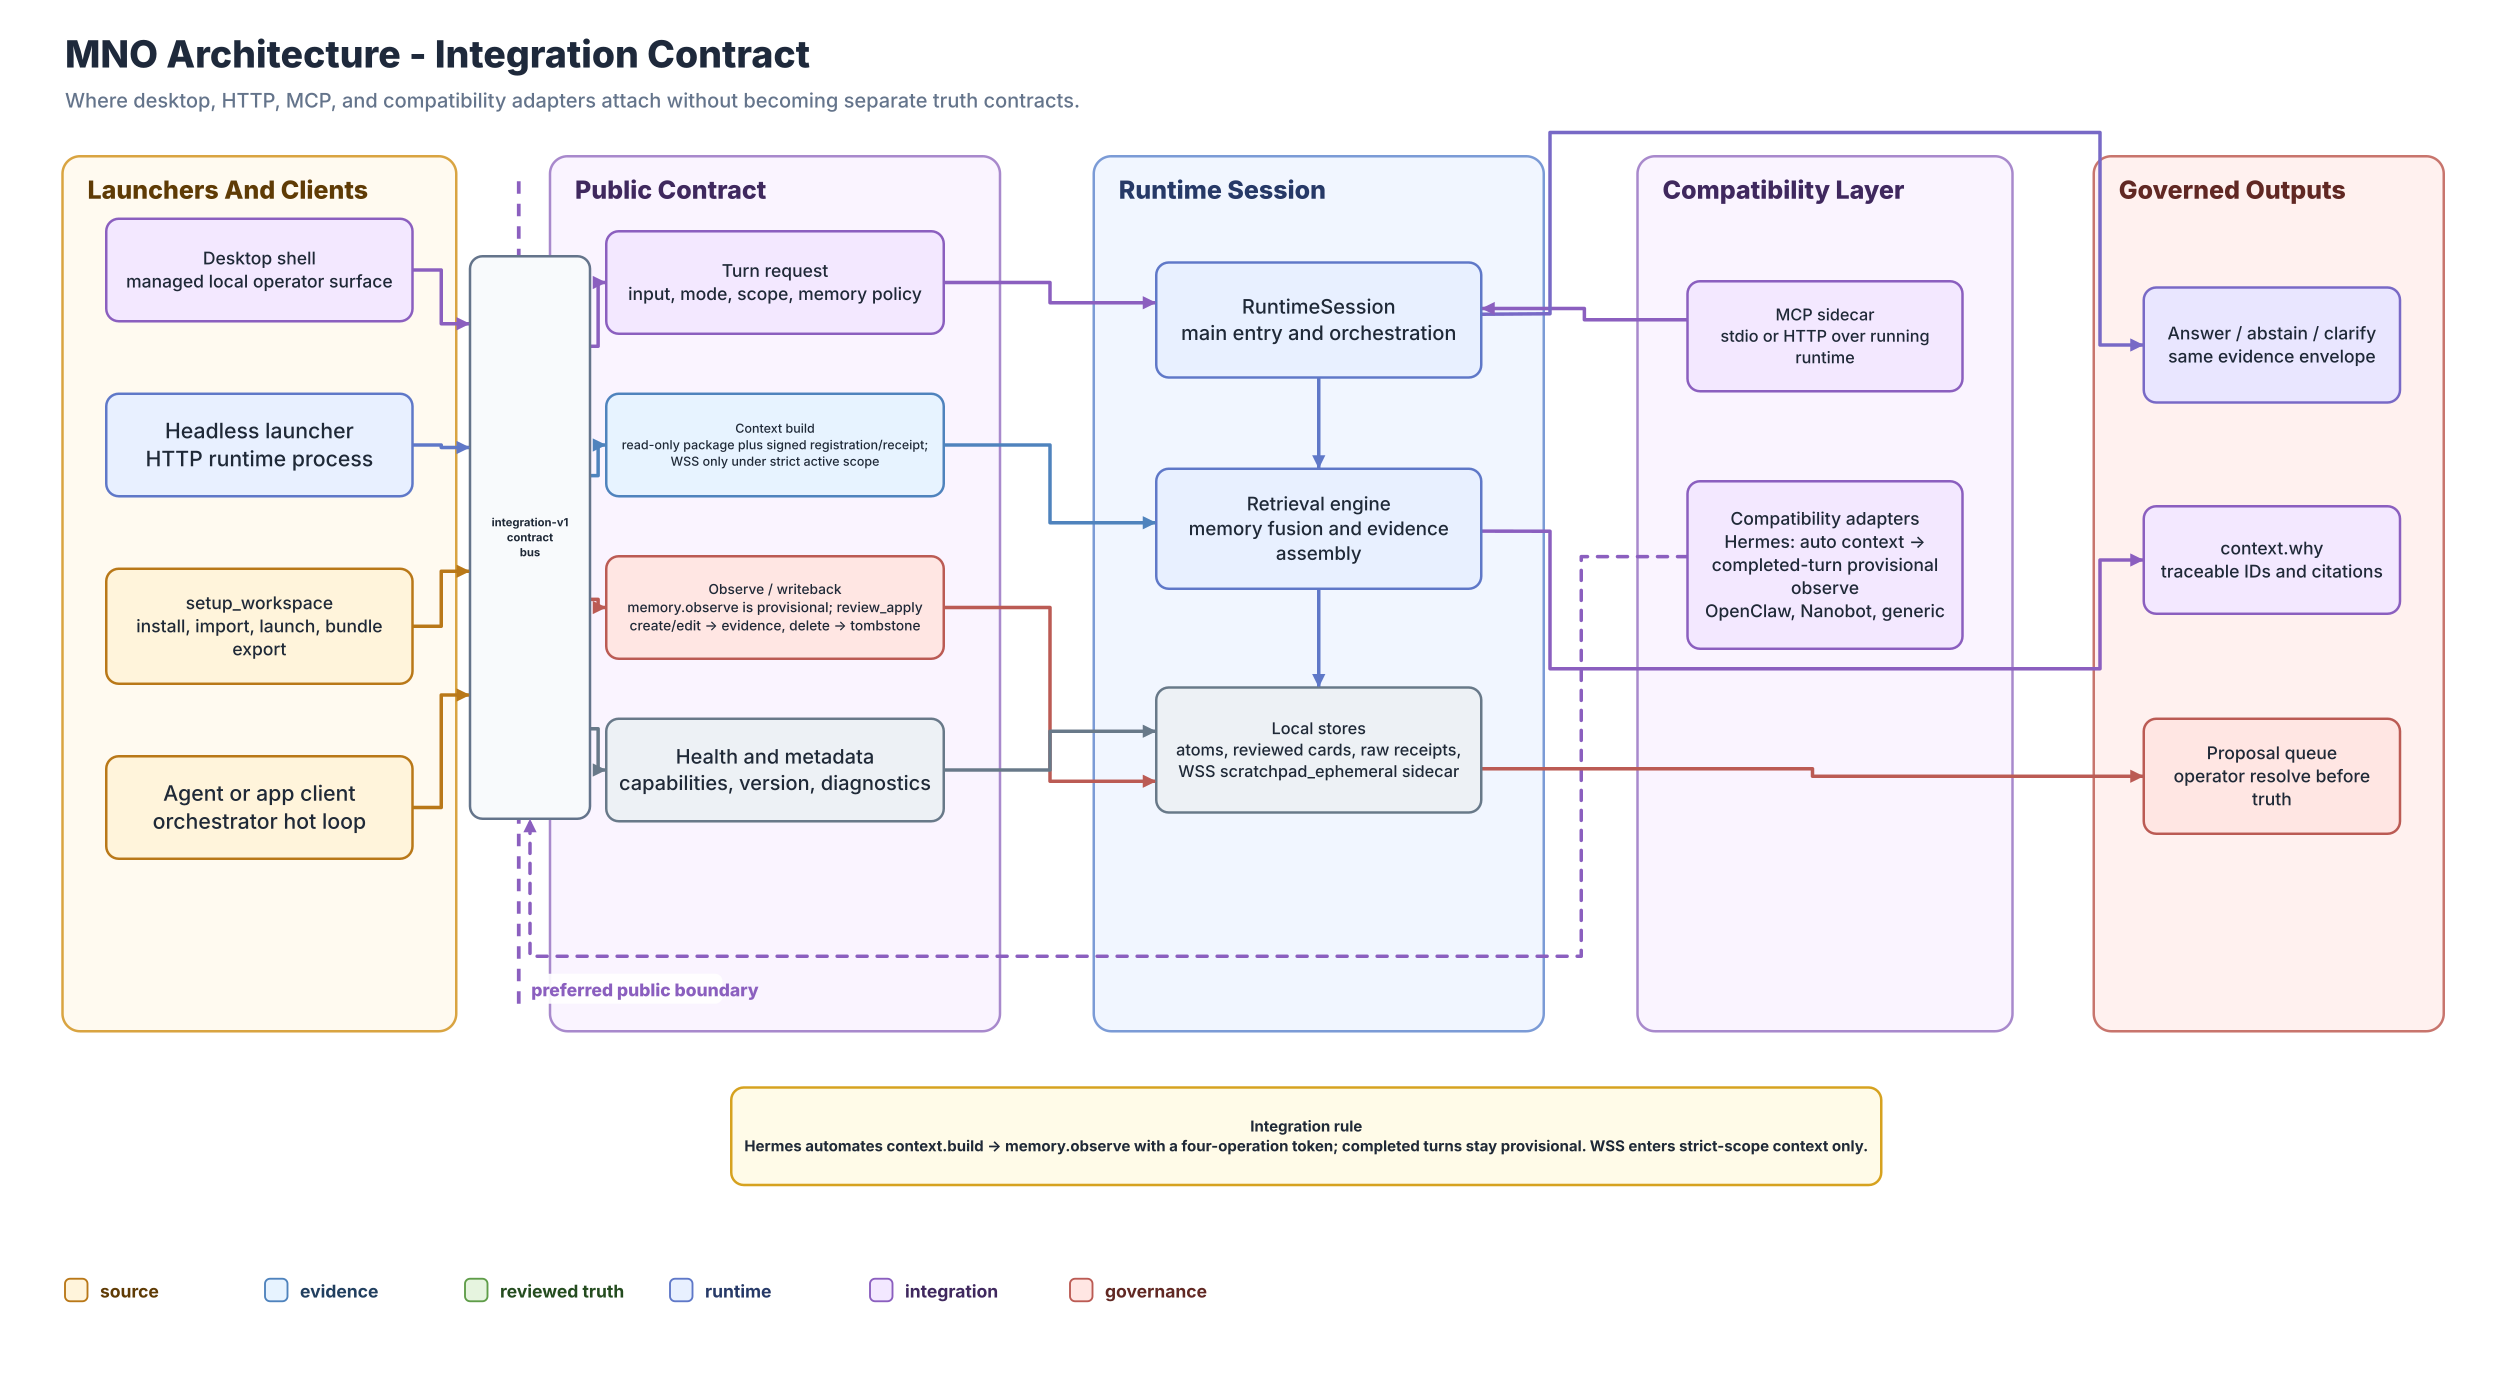
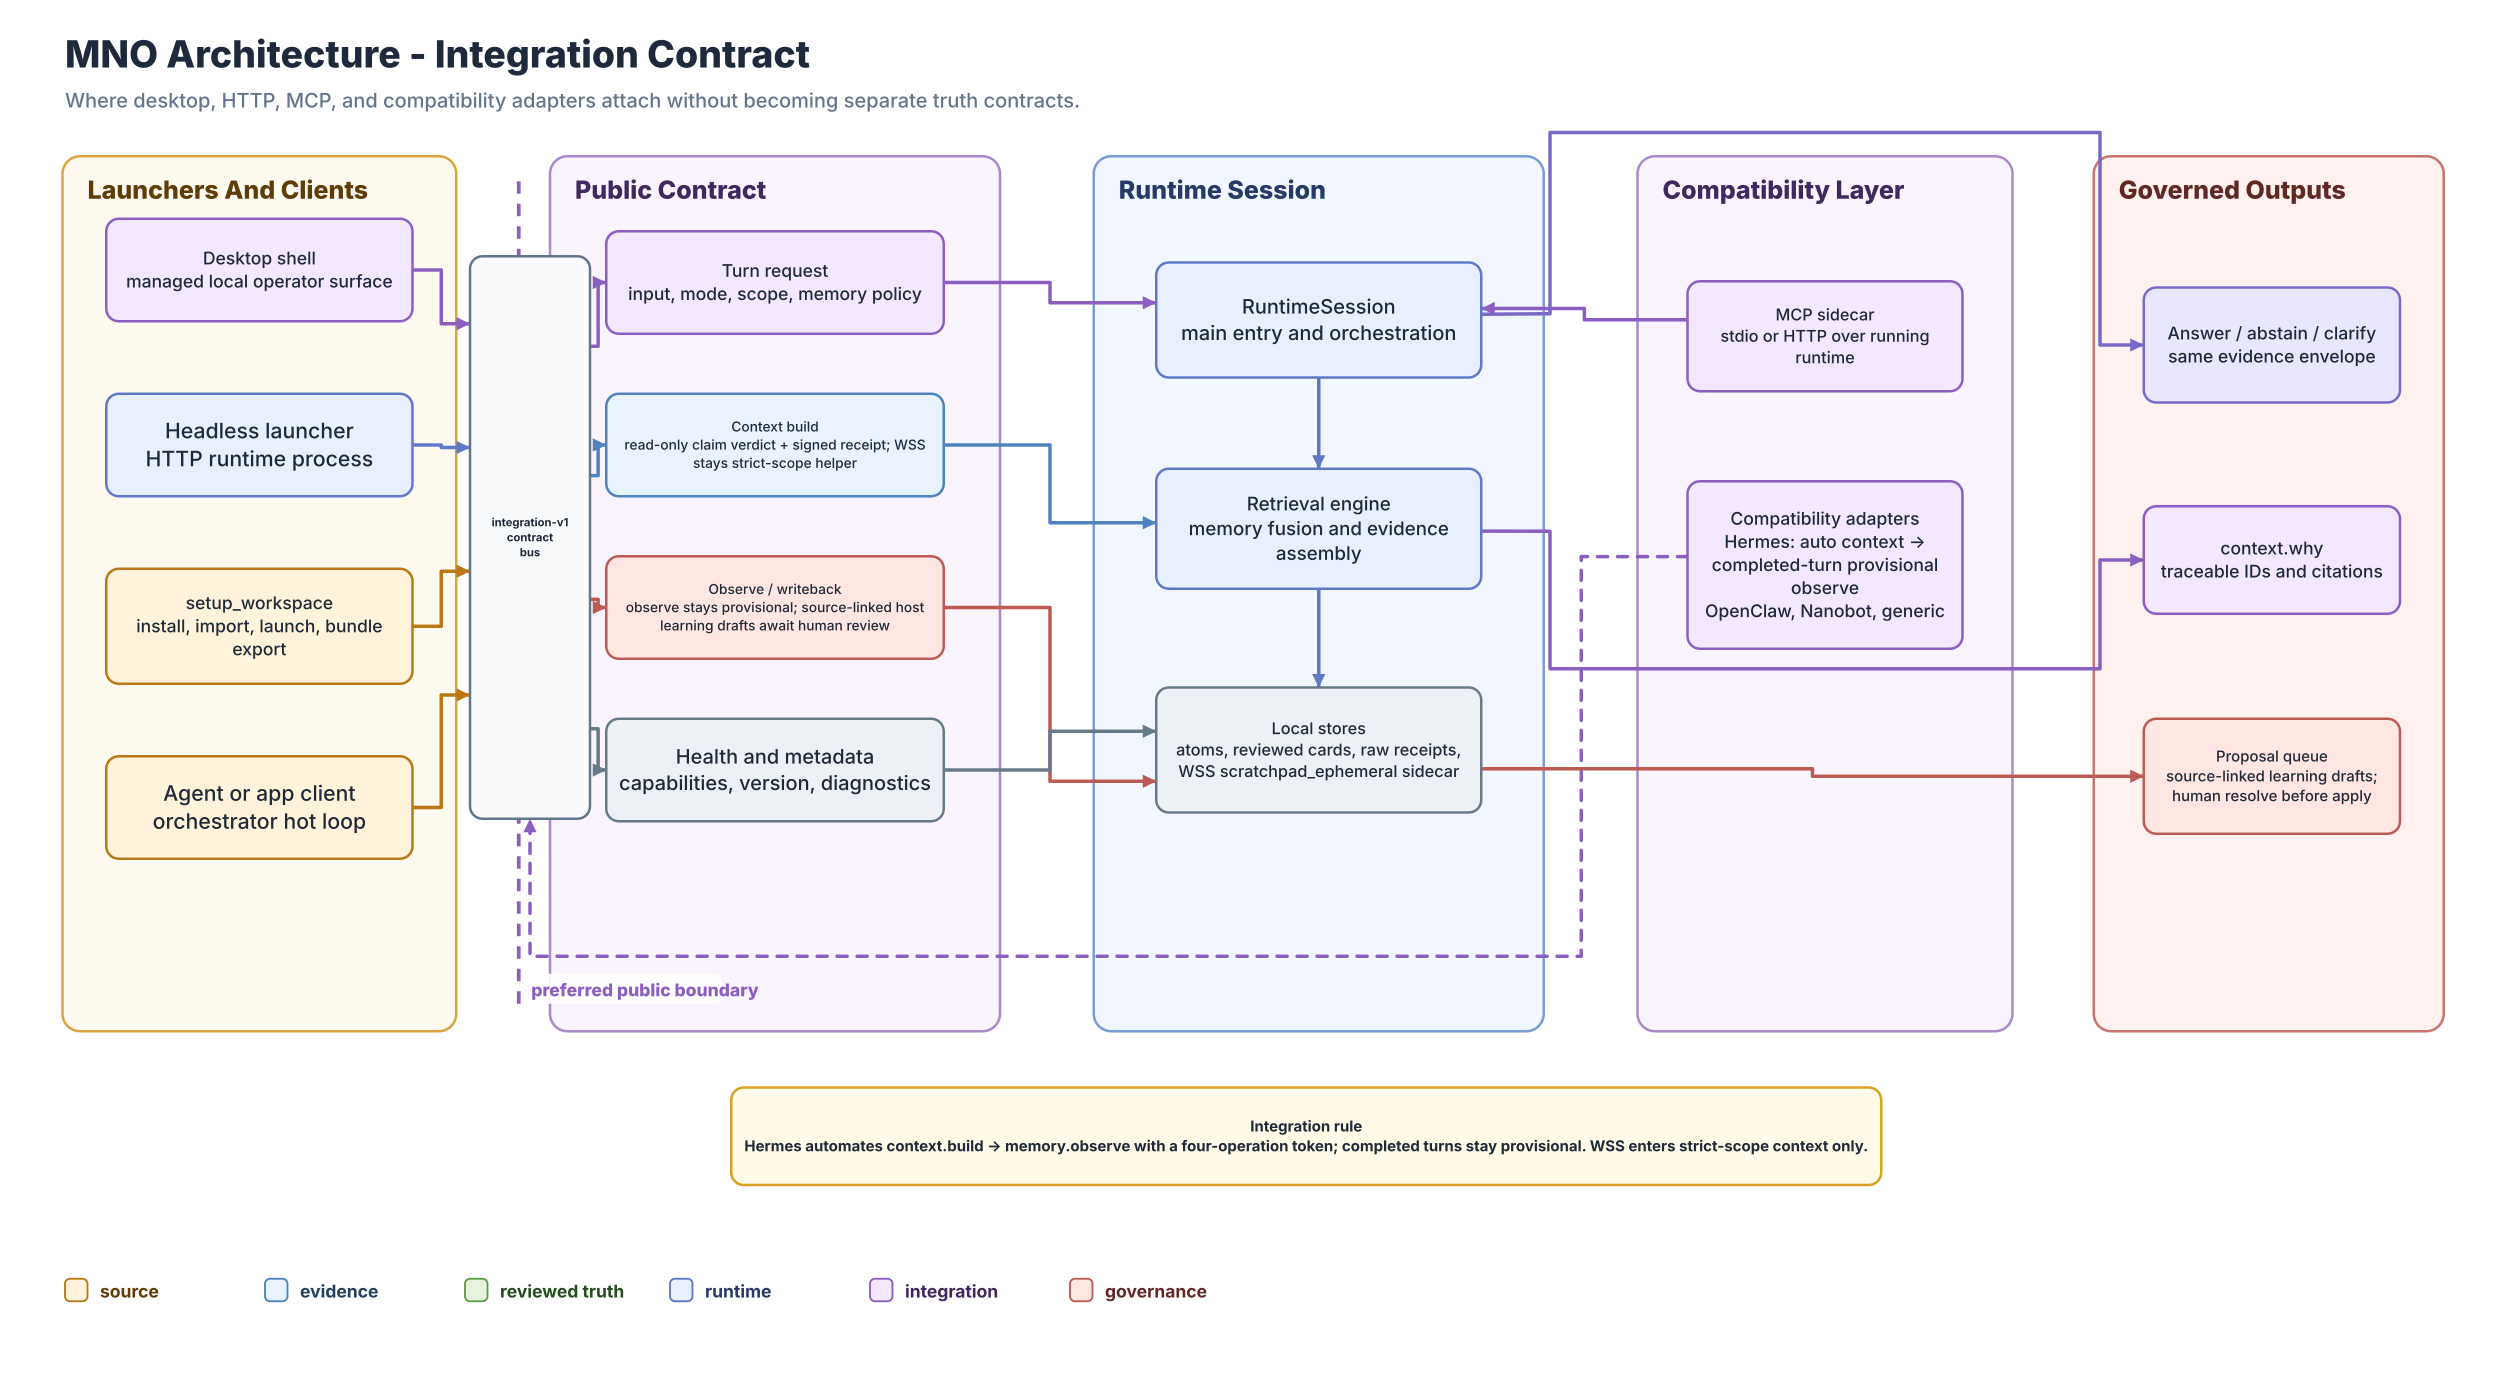
<svg xmlns="http://www.w3.org/2000/svg" width="2000" height="1100" viewBox="0 0 2000 1100" role="img" aria-label="MNO Architecture - Integration Contract">
  <rect width="100%" height="100%" fill="#ffffff" />
  <text x="52" y="54" font-family="Segoe UI, Inter, Arial, sans-serif" font-size="30" font-weight="800" fill="#1e293b">MNO Architecture - Integration Contract</text>
  <text x="52" y="86" font-family="Segoe UI, Inter, Arial, sans-serif" font-size="16" font-weight="500" fill="#64748b">Where desktop, HTTP, MCP, and compatibility adapters attach without becoming separate truth contracts.</text>
  <rect x="50" y="125" width="315" height="700" rx="14" fill="#fffaf0" stroke="#d9a441" stroke-width="2" />
  <text x="70.0" y="159.0" font-family="Segoe UI, Inter, Arial, sans-serif" font-size="20" font-weight="800" fill="#5f3b05">Launchers And Clients</text>
  <rect x="440" y="125" width="360" height="700" rx="14" fill="#faf4ff" stroke="#a889cc" stroke-width="2" />
  <text x="460.0" y="159.0" font-family="Segoe UI, Inter, Arial, sans-serif" font-size="20" font-weight="800" fill="#3f285e">Public Contract</text>
  <rect x="875" y="125" width="360" height="700" rx="14" fill="#f1f6ff" stroke="#7b9bd6" stroke-width="2" />
  <text x="895.0" y="159.0" font-family="Segoe UI, Inter, Arial, sans-serif" font-size="20" font-weight="800" fill="#263967">Runtime Session</text>
  <rect x="1310" y="125" width="300" height="700" rx="14" fill="#faf4ff" stroke="#a889cc" stroke-width="2" />
  <text x="1330.0" y="159.0" font-family="Segoe UI, Inter, Arial, sans-serif" font-size="20" font-weight="800" fill="#3f285e">Compatibility Layer</text>
  <rect x="1675" y="125" width="280" height="700" rx="14" fill="#fff1ef" stroke="#c8756d" stroke-width="2" />
  <text x="1695.0" y="159.0" font-family="Segoe UI, Inter, Arial, sans-serif" font-size="20" font-weight="800" fill="#612823">Governed Outputs</text>
  <line x1="415.0" y1="145.0" x2="415.0" y2="805.0" stroke="#8b5fbf" stroke-width="3" stroke-dasharray="10 8" />
  <rect x="420.0" y="779.0" width="158" height="24" rx="6" fill="#ffffff" fill-opacity="0.92" />
  <text x="425.0" y="797.0" font-family="Segoe UI, Inter, Arial, sans-serif" font-size="14" font-weight="800" fill="#8b5fbf">preferred public boundary</text>
  <polyline points="330.0,216.0 353.0,216.0 353.0,259.0 376.0,259.0" fill="none" stroke="#8b5fbf" stroke-width="2.8" stroke-linecap="round" stroke-linejoin="round" />
  <polyline points="330.0,356.0 353.0,356.0 353.0,358.0 376.0,358.0" fill="none" stroke="#5f78c8" stroke-width="2.8" stroke-linecap="round" stroke-linejoin="round" />
  <polyline points="330.0,501.0 353.0,501.0 353.0,457.0 376.0,457.0" fill="none" stroke="#b97818" stroke-width="2.8" stroke-linecap="round" stroke-linejoin="round" />
  <polyline points="330.0,646.0 353.0,646.0 353.0,556.0 376.0,556.0" fill="none" stroke="#b97818" stroke-width="2.8" stroke-linecap="round" stroke-linejoin="round" />
  <polyline points="472.0,277.0 478.5,277.0 478.5,226.0 485.0,226.0" fill="none" stroke="#8b5fbf" stroke-width="2.8" stroke-linecap="round" stroke-linejoin="round" />
  <polyline points="472.0,380.5 478.5,380.5 478.5,356.0 485.0,356.0" fill="none" stroke="#4f83bd" stroke-width="2.8" stroke-linecap="round" stroke-linejoin="round" />
  <polyline points="472.0,479.5 478.5,479.5 478.5,486.0 485.0,486.0" fill="none" stroke="#bb5b54" stroke-width="2.8" stroke-linecap="round" stroke-linejoin="round" />
  <polyline points="472.0,583.0 478.5,583.0 478.5,616.0 485.0,616.0" fill="none" stroke="#687989" stroke-width="2.8" stroke-linecap="round" stroke-linejoin="round" />
  <polyline points="755.0,226.0 840.0,226.0 840.0,242.2 925.0,242.2" fill="none" stroke="#8b5fbf" stroke-width="2.8" stroke-linecap="round" stroke-linejoin="round" />
  <polyline points="755.0,356.0 840.0,356.0 840.0,418.2 925.0,418.2" fill="none" stroke="#4f83bd" stroke-width="2.8" stroke-linecap="round" stroke-linejoin="round" />
  <polyline points="755.0,486.0 840.0,486.0 840.0,625.0 925.0,625.0" fill="none" stroke="#bb5b54" stroke-width="2.8" stroke-linecap="round" stroke-linejoin="round" />
  <polyline points="755.0,616.0 840.0,616.0 840.0,585.0 925.0,585.0" fill="none" stroke="#687989" stroke-width="2.8" stroke-linecap="round" stroke-linejoin="round" />
  <polyline points="1055.0,302.0 1055.0,375.0" fill="none" stroke="#5f78c8" stroke-width="2.8" stroke-linecap="round" stroke-linejoin="round" />
  <polyline points="1055.0,471.0 1055.0,550.0" fill="none" stroke="#5f78c8" stroke-width="2.8" stroke-linecap="round" stroke-linejoin="round" />
  <polyline points="1350.0,255.8 1267.5,255.8 1267.5,246.8 1185.0,246.8" fill="none" stroke="#8b5fbf" stroke-width="2.8" stroke-linecap="round" stroke-linejoin="round" />
  <polyline points="1350.0,445.3 1265.0,445.3 1265.0,447.0 1265.0,765.0 424.0,765.0 424.0,655.0" fill="none" stroke="#8b5fbf" stroke-width="2.8" stroke-linecap="round" stroke-linejoin="round" stroke-dasharray="8 8" />
  <polyline points="1185.0,251.4 1240.0,251.0 1240.0,106.0 1680.0,106.0 1680.0,276.0 1715.0,276.0" fill="none" stroke="#7869c6" stroke-width="2.8" stroke-linecap="round" stroke-linejoin="round" />
  <polyline points="1185.0,424.9 1240.0,425.0 1240.0,535.0 1680.0,535.0 1680.0,448.0 1715.0,448.0" fill="none" stroke="#8b5fbf" stroke-width="2.8" stroke-linecap="round" stroke-linejoin="round" />
  <polyline points="1185.0,615.0 1450.0,615.0 1450.0,621.0 1715.0,621.0" fill="none" stroke="#bb5b54" stroke-width="2.8" stroke-linecap="round" stroke-linejoin="round" />
  <rect x="85" y="175" width="245" height="82" rx="10" fill="#f3e8ff" stroke="#8b5fbf" stroke-width="2" />
  <g class="node-label">
    <text x="207.5" y="211.5" text-anchor="middle" font-family="Segoe UI, Inter, Arial, sans-serif" font-size="14" font-weight="500" fill="#1f2937">Desktop shell</text>
    <text x="207.5" y="230.0" text-anchor="middle" font-family="Segoe UI, Inter, Arial, sans-serif" font-size="14" font-weight="500" fill="#1f2937">managed local operator surface</text>
  </g>
  <rect x="85" y="315" width="245" height="82" rx="10" fill="#e8f0ff" stroke="#5f78c8" stroke-width="2" />
  <g class="node-label">
    <text x="207.5" y="350.6" text-anchor="middle" font-family="Segoe UI, Inter, Arial, sans-serif" font-size="17" font-weight="500" fill="#1f2937">Headless launcher</text>
    <text x="207.5" y="373.0" text-anchor="middle" font-family="Segoe UI, Inter, Arial, sans-serif" font-size="17" font-weight="500" fill="#1f2937">HTTP runtime process</text>
  </g>
  <rect x="85" y="455" width="245" height="92" rx="10" fill="#fff4db" stroke="#b97818" stroke-width="2" />
  <g class="node-label">
    <text x="207.5" y="487.3" text-anchor="middle" font-family="Segoe UI, Inter, Arial, sans-serif" font-size="14" font-weight="500" fill="#1f2937">setup_workspace</text>
    <text x="207.5" y="505.8" text-anchor="middle" font-family="Segoe UI, Inter, Arial, sans-serif" font-size="14" font-weight="500" fill="#1f2937">install, import, launch, bundle</text>
    <text x="207.5" y="524.2" text-anchor="middle" font-family="Segoe UI, Inter, Arial, sans-serif" font-size="14" font-weight="500" fill="#1f2937">export</text>
  </g>
  <rect x="85" y="605" width="245" height="82" rx="10" fill="#fff4db" stroke="#b97818" stroke-width="2" />
  <g class="node-label">
    <text x="207.5" y="640.6" text-anchor="middle" font-family="Segoe UI, Inter, Arial, sans-serif" font-size="17" font-weight="500" fill="#1f2937">Agent or app client</text>
    <text x="207.5" y="663.0" text-anchor="middle" font-family="Segoe UI, Inter, Arial, sans-serif" font-size="17" font-weight="500" fill="#1f2937">orchestrator hot loop</text>
  </g>
  <rect x="376" y="205" width="96" height="450" rx="10" fill="#f8fafc" stroke="#64748b" stroke-width="2" />
  <g class="node-label">
    <text x="424.0" y="421.0" text-anchor="middle" font-family="Segoe UI, Inter, Arial, sans-serif" font-size="9" font-weight="700" fill="#1f2937">integration-v1</text>
    <text x="424.0" y="433.0" text-anchor="middle" font-family="Segoe UI, Inter, Arial, sans-serif" font-size="9" font-weight="700" fill="#1f2937">contract</text>
    <text x="424.0" y="445.0" text-anchor="middle" font-family="Segoe UI, Inter, Arial, sans-serif" font-size="9" font-weight="700" fill="#1f2937">bus</text>
  </g>
  <rect x="485" y="185" width="270" height="82" rx="10" fill="#f3e8ff" stroke="#8b5fbf" stroke-width="2" />
  <g class="node-label">
    <text x="620.0" y="221.5" text-anchor="middle" font-family="Segoe UI, Inter, Arial, sans-serif" font-size="14" font-weight="500" fill="#1f2937">Turn request</text>
    <text x="620.0" y="240.0" text-anchor="middle" font-family="Segoe UI, Inter, Arial, sans-serif" font-size="14" font-weight="500" fill="#1f2937">input, mode, scope, memory policy</text>
  </g>
  <rect x="485" y="315" width="270" height="82" rx="10" fill="#e7f3ff" stroke="#4f83bd" stroke-width="2" />
  <g class="node-label">
-     <text x="620.0" y="346.2" text-anchor="middle" font-family="Segoe UI, Inter, Arial, sans-serif" font-size="10" font-weight="500" fill="#1f2937">Context build</text>
-     <text x="620.0" y="359.4" text-anchor="middle" font-family="Segoe UI, Inter, Arial, sans-serif" font-size="10" font-weight="500" fill="#1f2937">read-only package plus signed registration/receipt;</text>
-     <text x="620.0" y="372.6" text-anchor="middle" font-family="Segoe UI, Inter, Arial, sans-serif" font-size="10" font-weight="500" fill="#1f2937">WSS only under strict active scope</text>
+     <text x="620.0" y="345.2" text-anchor="middle" font-family="Segoe UI, Inter, Arial, sans-serif" font-size="11" font-weight="500" fill="#1f2937">Context build</text>
+     <text x="620.0" y="359.7" text-anchor="middle" font-family="Segoe UI, Inter, Arial, sans-serif" font-size="11" font-weight="500" fill="#1f2937">read-only claim verdict + signed receipt; WSS</text>
+     <text x="620.0" y="374.3" text-anchor="middle" font-family="Segoe UI, Inter, Arial, sans-serif" font-size="11" font-weight="500" fill="#1f2937">stays strict-scope helper</text>
  </g>
  <rect x="485" y="445" width="270" height="82" rx="10" fill="#ffe6e3" stroke="#bb5b54" stroke-width="2" />
  <g class="node-label">
    <text x="620.0" y="475.2" text-anchor="middle" font-family="Segoe UI, Inter, Arial, sans-serif" font-size="11" font-weight="500" fill="#1f2937">Observe / writeback</text>
-     <text x="620.0" y="489.7" text-anchor="middle" font-family="Segoe UI, Inter, Arial, sans-serif" font-size="11" font-weight="500" fill="#1f2937">memory.observe is provisional; review_apply</text>
-     <text x="620.0" y="504.3" text-anchor="middle" font-family="Segoe UI, Inter, Arial, sans-serif" font-size="11" font-weight="500" fill="#1f2937">create/edit → evidence, delete → tombstone</text>
+     <text x="620.0" y="489.7" text-anchor="middle" font-family="Segoe UI, Inter, Arial, sans-serif" font-size="11" font-weight="500" fill="#1f2937">observe stays provisional; source-linked host</text>
+     <text x="620.0" y="504.3" text-anchor="middle" font-family="Segoe UI, Inter, Arial, sans-serif" font-size="11" font-weight="500" fill="#1f2937">learning drafts await human review</text>
  </g>
  <rect x="485" y="575" width="270" height="82" rx="10" fill="#edf1f5" stroke="#687989" stroke-width="2" />
  <g class="node-label">
    <text x="620.0" y="610.9" text-anchor="middle" font-family="Segoe UI, Inter, Arial, sans-serif" font-size="16" font-weight="500" fill="#1f2937">Health and metadata</text>
    <text x="620.0" y="632.0" text-anchor="middle" font-family="Segoe UI, Inter, Arial, sans-serif" font-size="16" font-weight="500" fill="#1f2937">capabilities, version, diagnostics</text>
  </g>
  <rect x="925" y="210" width="260" height="92" rx="10" fill="#e8f0ff" stroke="#5f78c8" stroke-width="2" />
  <g class="node-label">
    <text x="1055.0" y="250.9" text-anchor="middle" font-family="Segoe UI, Inter, Arial, sans-serif" font-size="16" font-weight="500" fill="#1f2937">RuntimeSession</text>
    <text x="1055.0" y="272.0" text-anchor="middle" font-family="Segoe UI, Inter, Arial, sans-serif" font-size="16" font-weight="500" fill="#1f2937">main entry and orchestration</text>
  </g>
  <rect x="925" y="375" width="260" height="96" rx="10" fill="#e8f0ff" stroke="#5f78c8" stroke-width="2" />
  <g class="node-label">
    <text x="1055.0" y="408.3" text-anchor="middle" font-family="Segoe UI, Inter, Arial, sans-serif" font-size="15" font-weight="500" fill="#1f2937">Retrieval engine</text>
    <text x="1055.0" y="428.1" text-anchor="middle" font-family="Segoe UI, Inter, Arial, sans-serif" font-size="15" font-weight="500" fill="#1f2937">memory fusion and evidence</text>
    <text x="1055.0" y="447.9" text-anchor="middle" font-family="Segoe UI, Inter, Arial, sans-serif" font-size="15" font-weight="500" fill="#1f2937">assembly</text>
  </g>
  <rect x="925" y="550" width="260" height="100" rx="10" fill="#edf1f5" stroke="#687989" stroke-width="2" />
  <g class="node-label">
    <text x="1055.0" y="587.3" text-anchor="middle" font-family="Segoe UI, Inter, Arial, sans-serif" font-size="13" font-weight="500" fill="#1f2937">Local stores</text>
    <text x="1055.0" y="604.4" text-anchor="middle" font-family="Segoe UI, Inter, Arial, sans-serif" font-size="13" font-weight="500" fill="#1f2937">atoms, reviewed cards, raw receipts,</text>
    <text x="1055.0" y="621.6" text-anchor="middle" font-family="Segoe UI, Inter, Arial, sans-serif" font-size="13" font-weight="500" fill="#1f2937">WSS scratchpad_ephemeral sidecar</text>
  </g>
  <rect x="1350" y="225" width="220" height="88" rx="10" fill="#f3e8ff" stroke="#8b5fbf" stroke-width="2" />
  <g class="node-label">
    <text x="1460.0" y="256.3" text-anchor="middle" font-family="Segoe UI, Inter, Arial, sans-serif" font-size="13" font-weight="500" fill="#1f2937">MCP sidecar</text>
    <text x="1460.0" y="273.4" text-anchor="middle" font-family="Segoe UI, Inter, Arial, sans-serif" font-size="13" font-weight="500" fill="#1f2937">stdio or HTTP over running</text>
    <text x="1460.0" y="290.6" text-anchor="middle" font-family="Segoe UI, Inter, Arial, sans-serif" font-size="13" font-weight="500" fill="#1f2937">runtime</text>
  </g>
  <rect x="1350" y="385" width="220" height="134" rx="10" fill="#f3e8ff" stroke="#8b5fbf" stroke-width="2" />
  <g class="node-label">
    <text x="1460.0" y="419.8" text-anchor="middle" font-family="Segoe UI, Inter, Arial, sans-serif" font-size="14" font-weight="500" fill="#1f2937">Compatibility adapters</text>
    <text x="1460.0" y="438.3" text-anchor="middle" font-family="Segoe UI, Inter, Arial, sans-serif" font-size="14" font-weight="500" fill="#1f2937">Hermes: auto context →</text>
    <text x="1460.0" y="456.8" text-anchor="middle" font-family="Segoe UI, Inter, Arial, sans-serif" font-size="14" font-weight="500" fill="#1f2937">completed-turn provisional</text>
    <text x="1460.0" y="475.2" text-anchor="middle" font-family="Segoe UI, Inter, Arial, sans-serif" font-size="14" font-weight="500" fill="#1f2937">observe</text>
    <text x="1460.0" y="493.7" text-anchor="middle" font-family="Segoe UI, Inter, Arial, sans-serif" font-size="14" font-weight="500" fill="#1f2937">OpenClaw, Nanobot, generic</text>
  </g>
  <rect x="1715" y="230" width="205" height="92" rx="10" fill="#e9e6ff" stroke="#7869c6" stroke-width="2" />
  <g class="node-label">
    <text x="1817.5" y="271.5" text-anchor="middle" font-family="Segoe UI, Inter, Arial, sans-serif" font-size="14" font-weight="500" fill="#1f2937">Answer / abstain / clarify</text>
    <text x="1817.5" y="290.0" text-anchor="middle" font-family="Segoe UI, Inter, Arial, sans-serif" font-size="14" font-weight="500" fill="#1f2937">same evidence envelope</text>
  </g>
  <rect x="1715" y="405" width="205" height="86" rx="10" fill="#f3e8ff" stroke="#8b5fbf" stroke-width="2" />
  <g class="node-label">
    <text x="1817.5" y="443.5" text-anchor="middle" font-family="Segoe UI, Inter, Arial, sans-serif" font-size="14" font-weight="500" fill="#1f2937">context.why</text>
    <text x="1817.5" y="462.0" text-anchor="middle" font-family="Segoe UI, Inter, Arial, sans-serif" font-size="14" font-weight="500" fill="#1f2937">traceable IDs and citations</text>
  </g>
  <rect x="1715" y="575" width="205" height="92" rx="10" fill="#ffe6e3" stroke="#bb5b54" stroke-width="2" />
  <g class="node-label">
-     <text x="1817.5" y="607.3" text-anchor="middle" font-family="Segoe UI, Inter, Arial, sans-serif" font-size="14" font-weight="500" fill="#1f2937">Proposal queue</text>
-     <text x="1817.5" y="625.8" text-anchor="middle" font-family="Segoe UI, Inter, Arial, sans-serif" font-size="14" font-weight="500" fill="#1f2937">operator resolve before</text>
-     <text x="1817.5" y="644.2" text-anchor="middle" font-family="Segoe UI, Inter, Arial, sans-serif" font-size="14" font-weight="500" fill="#1f2937">truth</text>
+     <text x="1817.5" y="609.2" text-anchor="middle" font-family="Segoe UI, Inter, Arial, sans-serif" font-size="12" font-weight="500" fill="#1f2937">Proposal queue</text>
+     <text x="1817.5" y="625.1" text-anchor="middle" font-family="Segoe UI, Inter, Arial, sans-serif" font-size="12" font-weight="500" fill="#1f2937">source-linked learning drafts;</text>
+     <text x="1817.5" y="640.9" text-anchor="middle" font-family="Segoe UI, Inter, Arial, sans-serif" font-size="12" font-weight="500" fill="#1f2937">human resolve before apply</text>
  </g>
  <rect x="585" y="870" width="920" height="78" rx="10" fill="#fffbe8" stroke="#d6a21f" stroke-width="2" />
  <g class="node-label">
    <text x="1045.0" y="905.2" text-anchor="middle" font-family="Segoe UI, Inter, Arial, sans-serif" font-size="12" font-weight="700" fill="#1f2937">Integration rule</text>
    <text x="1045.0" y="921.0" text-anchor="middle" font-family="Segoe UI, Inter, Arial, sans-serif" font-size="12" font-weight="700" fill="#1f2937">Hermes automates context.build → memory.observe with a four-operation token; completed turns stay provisional. WSS enters strict-scope context only.</text>
  </g>
  <polygon points="376.0,259.0 365.2,264.3 365.2,253.7" fill="#8b5fbf" />
  <polygon points="376.0,358.0 365.2,363.3 365.2,352.7" fill="#5f78c8" />
  <polygon points="376.0,457.0 365.2,462.3 365.2,451.7" fill="#b97818" />
  <polygon points="376.0,556.0 365.2,561.3 365.2,550.7" fill="#b97818" />
  <polygon points="485.0,226.0 474.2,231.3 474.2,220.7" fill="#8b5fbf" />
  <polygon points="485.0,356.0 474.2,361.3 474.2,350.7" fill="#4f83bd" />
  <polygon points="485.0,486.0 474.2,491.3 474.2,480.7" fill="#bb5b54" />
  <polygon points="485.0,616.0 474.2,621.3 474.2,610.7" fill="#687989" />
  <polygon points="925.0,242.2 914.2,247.5 914.2,236.9" fill="#8b5fbf" />
  <polygon points="925.0,418.2 914.2,423.5 914.2,412.9" fill="#4f83bd" />
  <polygon points="925.0,625.0 914.2,630.3 914.2,619.7" fill="#bb5b54" />
  <polygon points="925.0,585.0 914.2,590.3 914.2,579.7" fill="#687989" />
  <polygon points="1055.0,375.0 1049.7,364.2 1060.3,364.2" fill="#5f78c8" />
  <polygon points="1055.0,550.0 1049.7,539.2 1060.3,539.2" fill="#5f78c8" />
  <polygon points="1185.0,246.8 1195.8,241.5 1195.8,252.1" fill="#8b5fbf" />
  <polygon points="424.0,655.0 429.3,665.8 418.7,665.8" fill="#8b5fbf" />
  <polygon points="1715.0,276.0 1704.2,281.3 1704.2,270.7" fill="#7869c6" />
  <polygon points="1715.0,448.0 1704.2,453.3 1704.2,442.7" fill="#8b5fbf" />
  <polygon points="1715.0,621.0 1704.2,626.3 1704.2,615.7" fill="#bb5b54" />
  <rect x="52.0" y="1023.0" width="18" height="18" rx="4" fill="#fff4db" stroke="#b97818" stroke-width="1.5" />
  <text x="80.0" y="1038.0" font-family="Segoe UI, Inter, Arial, sans-serif" font-size="14" font-weight="700" fill="#5f3b05">source</text>
  <rect x="212.0" y="1023.0" width="18" height="18" rx="4" fill="#e7f3ff" stroke="#4f83bd" stroke-width="1.5" />
  <text x="240.0" y="1038.0" font-family="Segoe UI, Inter, Arial, sans-serif" font-size="14" font-weight="700" fill="#213f5f">evidence</text>
  <rect x="372.0" y="1023.0" width="18" height="18" rx="4" fill="#e6f4df" stroke="#5f9d49" stroke-width="1.5" />
  <text x="400.0" y="1038.0" font-family="Segoe UI, Inter, Arial, sans-serif" font-size="14" font-weight="700" fill="#244c1f">reviewed truth</text>
  <rect x="536.0" y="1023.0" width="18" height="18" rx="4" fill="#e8f0ff" stroke="#5f78c8" stroke-width="1.5" />
  <text x="564.0" y="1038.0" font-family="Segoe UI, Inter, Arial, sans-serif" font-size="14" font-weight="700" fill="#263967">runtime</text>
  <rect x="696.0" y="1023.0" width="18" height="18" rx="4" fill="#f3e8ff" stroke="#8b5fbf" stroke-width="1.5" />
  <text x="724.0" y="1038.0" font-family="Segoe UI, Inter, Arial, sans-serif" font-size="14" font-weight="700" fill="#3f285e">integration</text>
  <rect x="856.0" y="1023.0" width="18" height="18" rx="4" fill="#ffe6e3" stroke="#bb5b54" stroke-width="1.5" />
  <text x="884.0" y="1038.0" font-family="Segoe UI, Inter, Arial, sans-serif" font-size="14" font-weight="700" fill="#612823">governance</text>
</svg>
